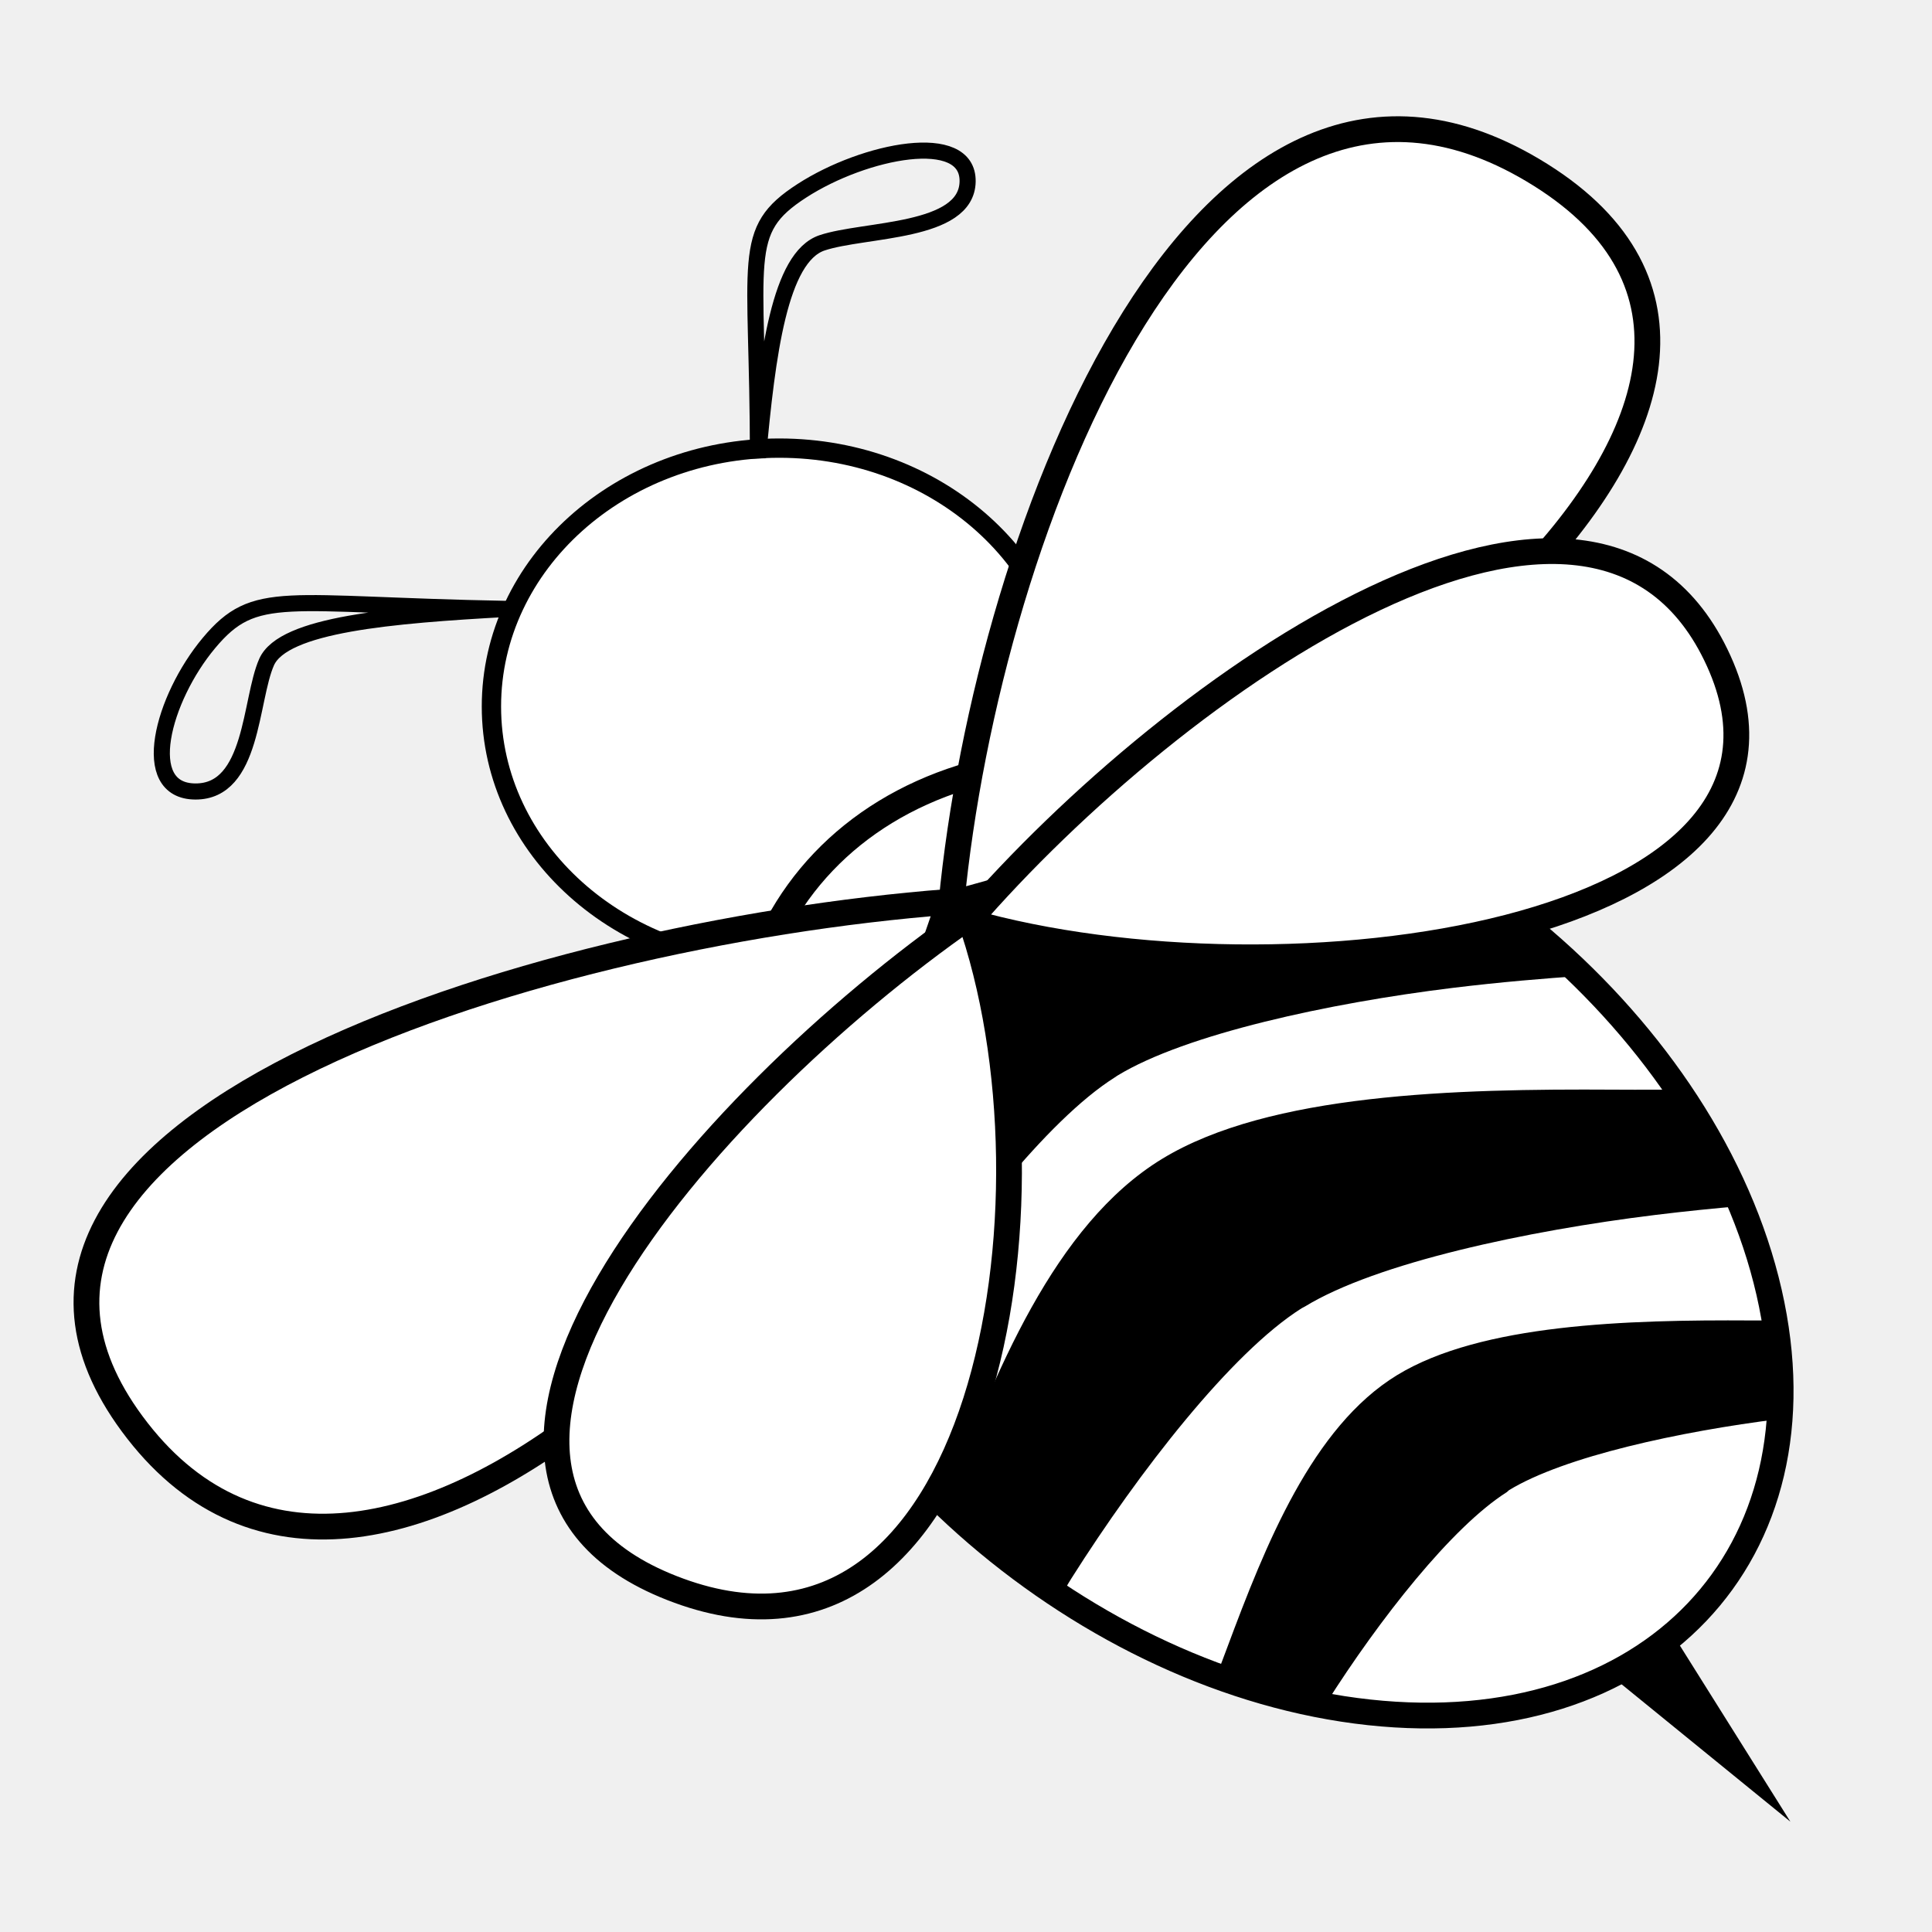
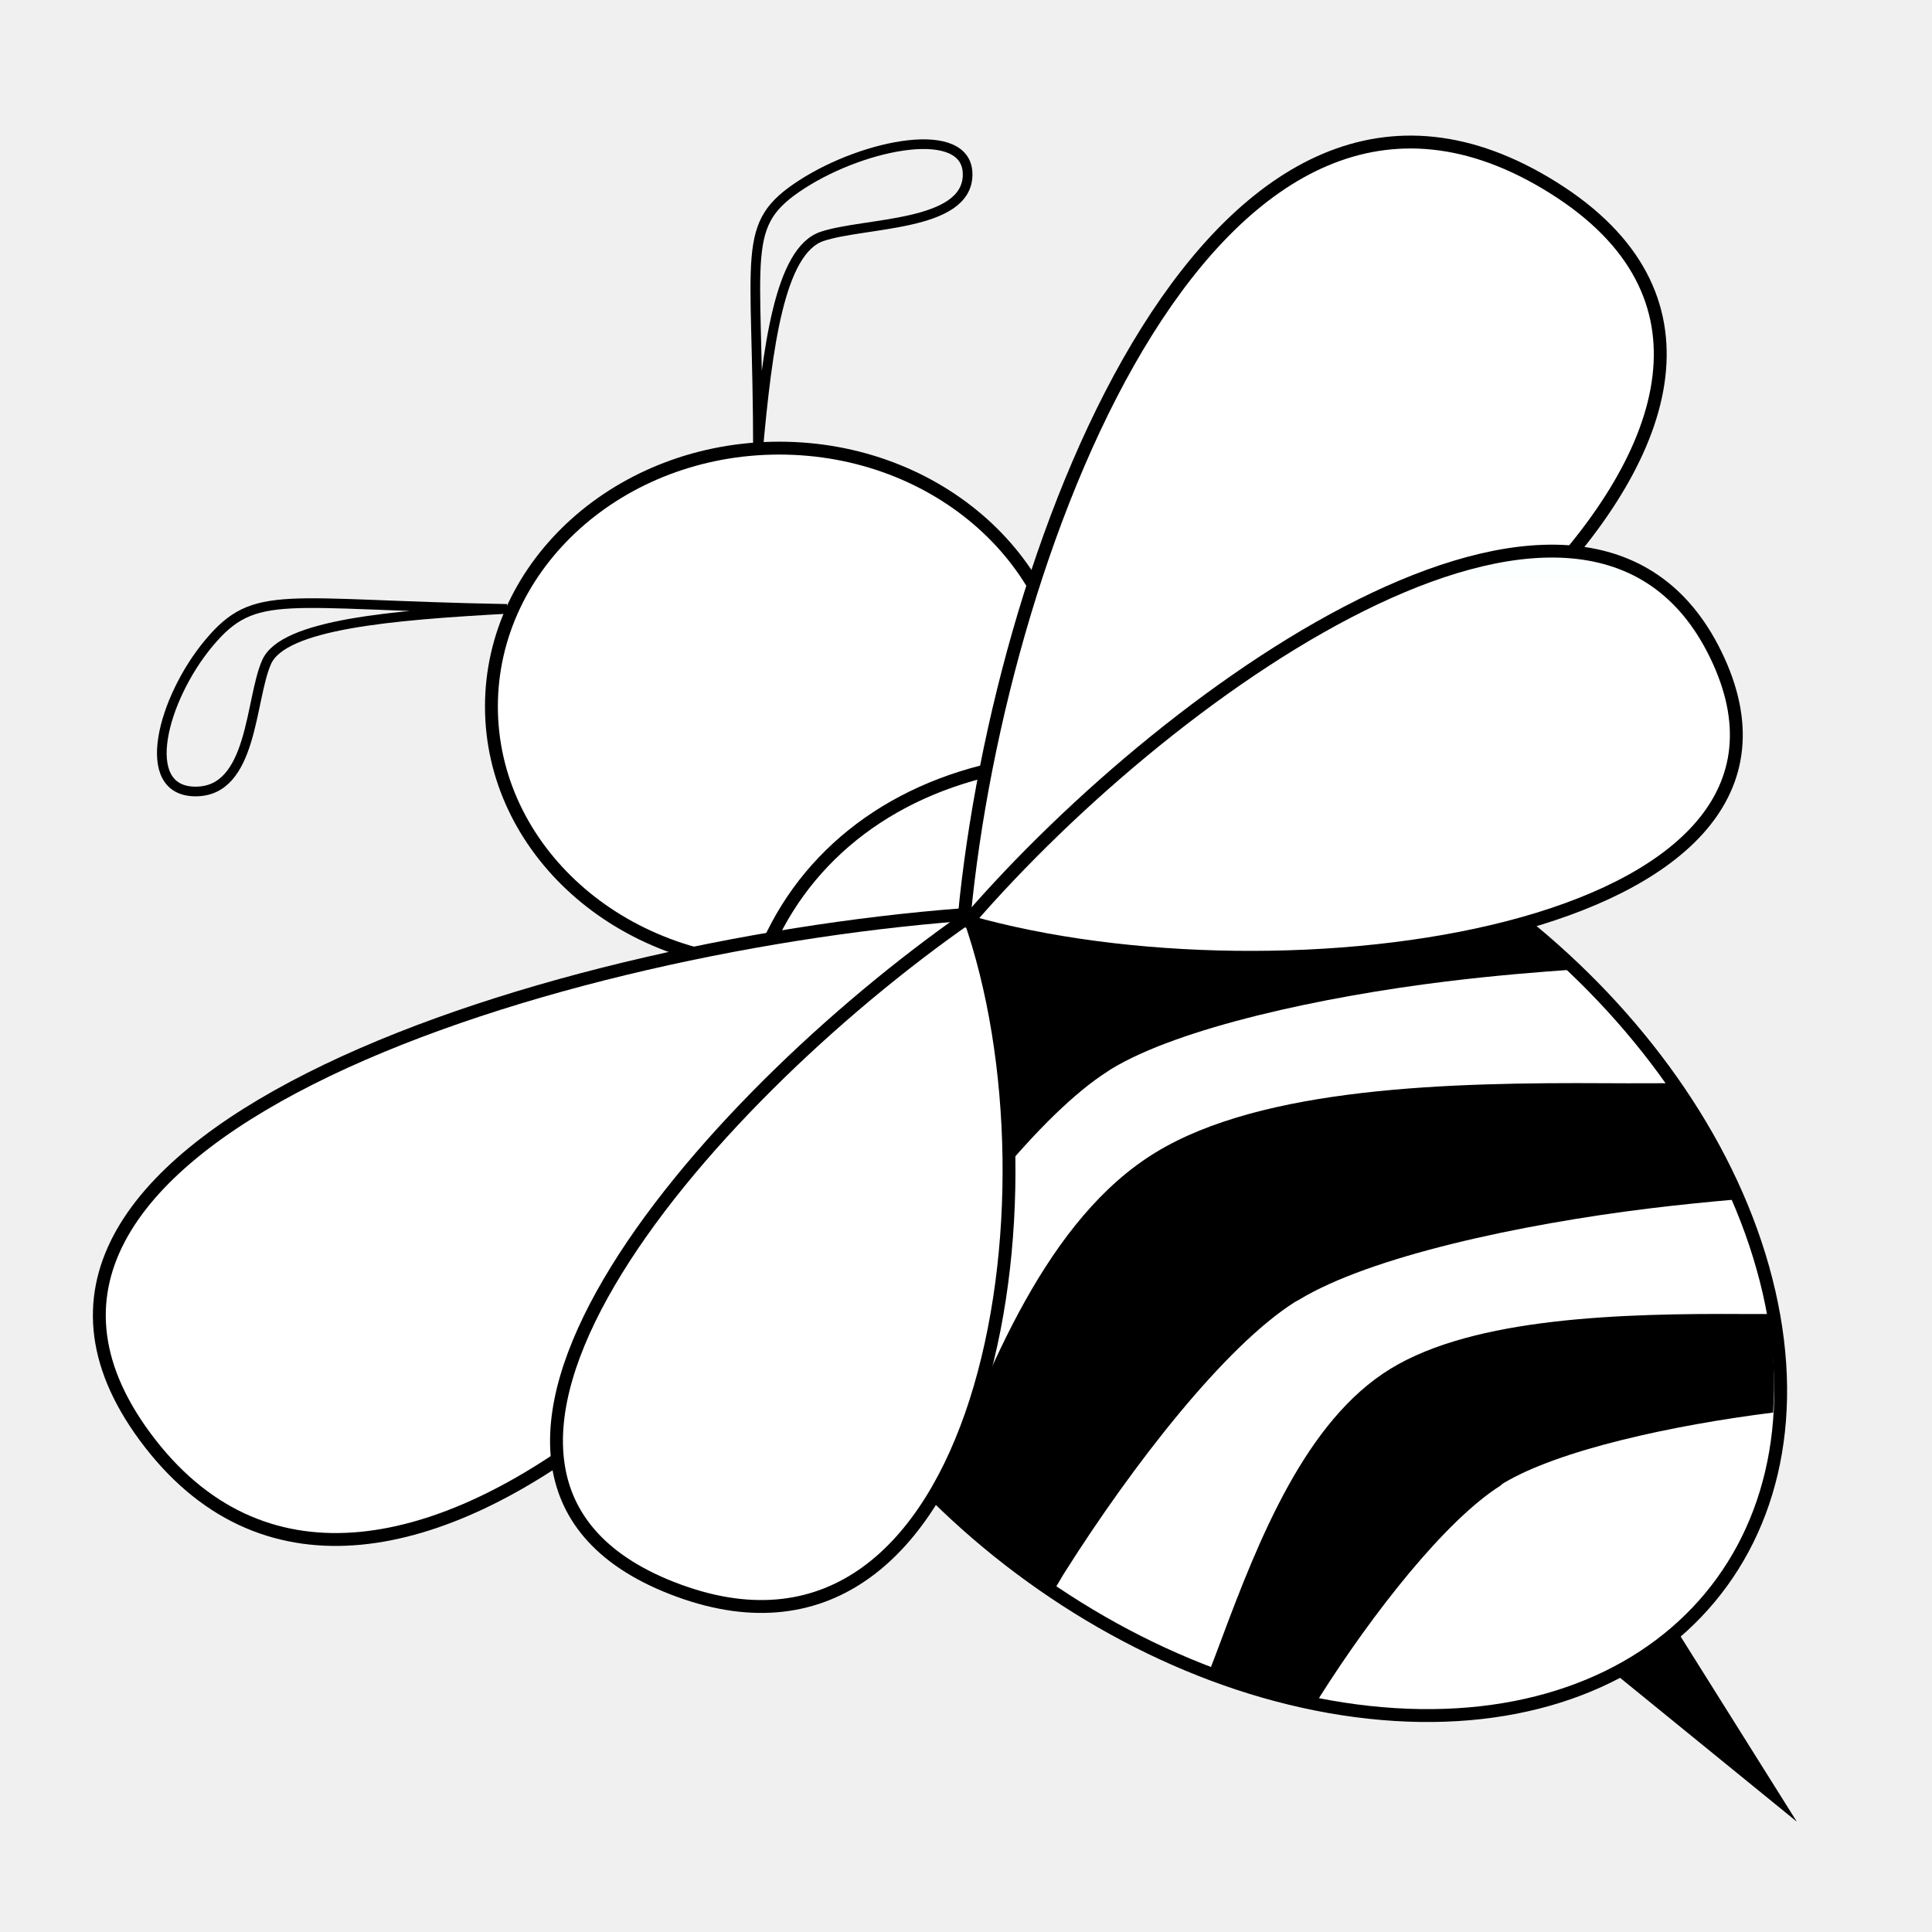
<svg xmlns="http://www.w3.org/2000/svg" xmlns:xlink="http://www.w3.org/1999/xlink" id="svg14789" viewBox="0 0 600 600" version="1.1" width="600" height="600">
  <defs id="defs14793">
    <linearGradient id="linearGradient15922-5">
      <stop id="stop15924-76" style="stop-color:#ffffff" offset="0" />
      <stop id="stop15926-1" style="stop-color:#a2ffff" offset="1" />
    </linearGradient>
    <linearGradient xlink:href="#linearGradient15922-5" id="linearGradient4350" gradientUnits="userSpaceOnUse" x1="45.1" y1="61.154" x2="84.952" y2="61.154" gradientTransform="matrix(0,-6.318191,7.038363,0,86.50347,-39.72341)" />
  </defs>
  <g id="layer1" transform="translate(-4.1769,509.1771)">
-     <ellipse cy="-289.764" cx="-246.184" transform="scale(-1,1)" style="fill:#ffffff;fill-opacity:1;stroke:#000000;stroke-width:6;stroke-miterlimit:4;stroke-dasharray:none" id="path15590" rx="89.391" ry="80.244" />
-     <path d="m 237.49,-142.164 c 18.666,81.524 104.548,155.288 191.831,164.766 87.29,9.471 142.914,-48.934 124.255,-130.458 -18.666,-81.524 -104.548,-155.295 -191.831,-164.766 -87.283,-9.477 -142.914,48.928 -124.255,130.458 z" style="fill:#ffffff;fill-opacity:1;stroke:#000000;stroke-width:8;stroke-miterlimit:4;stroke-dasharray:none" id="path15590-7" />
-     <path style="fill:#ffffff;fill-opacity:1;stroke:#000000;stroke-width:8;stroke-miterlimit:4;stroke-dasharray:none" d="M 298.845,-229.096 C 167.931,-218.987 -25.849,-158.225 46.872,-64.823 119.592,28.579 265.061,-117.896 298.845,-229.096 Z" id="path14800" />
-     <path d="m 452.787,-239.679 c 15.397,9.641 29.77,20.919 42.67,33.565 -11.534,0.799 -24.986,1.881 -40.251,3.751 -38.063,4.665 -82.813,14.286 -104.034,27.247 l -0.88,0.592 c -20.831,13.173 -48.323,48.414 -68.404,80.165 -4.514,7.136 -8.513,13.848 -12.317,20.337 -10.059,-13.858 -18.362,-28.582 -24.415,-43.832 14.391,-38.475 32.003,-81.814 63.565,-101.091 31.856,-19.466 87.409,-21.027 134.172,-20.743 5.733,0.038 4.588,-0.025 9.897,0 z m 72.368,68.906 c 7.896,11.559 14.623,23.652 19.795,36.132 -8.302,0.728 -17.198,1.61 -26.613,2.764 -39.85,4.884 -86.656,14.862 -108.876,28.432 l -1.1,0.592 c -21.809,13.791 -50.459,50.675 -71.482,83.912 -1.218,1.926 -2.125,3.633 -3.299,5.528 -12.788,-8.406 -24.85,-17.91 -35.852,-28.432 15.17,-40.651 33.847,-86.976 67.304,-107.409 33.345,-20.367 91.372,-21.819 140.331,-21.521 11.444,0.07 10.085,-0.032 19.795,0 z m 30.13,71.674 c 1.785,10.679 2.258,20.918 1.54,30.604 -30.943,3.87 -66.837,11.618 -84.024,22.114 l -0.659,0.592 c -17.068,10.793 -39.634,39.539 -56.087,65.551 -0.172,0.272 -0.269,0.519 -0.44,0.79 -11.368,-2.099 -22.597,-5.21 -33.652,-9.28 1.143,-2.939 2.144,-5.59 3.299,-8.688 11.912,-31.954 26.442,-68.609 52.788,-84.702 26.096,-15.94 71.665,-17.213 109.974,-16.98 4.2,0.025 3.331,-0.019 7.258,0 z" style="color:#000000;text-indent:0;text-transform:none;fill:#000000;stroke-width:6.669" id="path15630" />
-     <path style="color:#000000;fill:#ffffff;fill-opacity:1;stroke:#000000;stroke-width:8;stroke-miterlimit:4;stroke-dasharray:none" d="m 305.165,-224.553 c -83.383,58.039 -184.567,174.837 -90.175,209.372 94.391,34.535 121.377,-121.158 90.175,-209.372 z" id="path14800-1" />
-     <path style="fill:none;stroke:#000000;stroke-width:5;stroke-miterlimit:4;stroke-dasharray:none" d="m 161.628,-320.078 c -69.504,-1.264 -78.14,-6.65 -92.554,10.583 -14.412,17.233 -22.167,46.041 -4.223,46.123 17.944,0.082 16.927,-28.48 22.124,-40.198 5.201,-11.72 38.76,-14.538 74.656,-16.509 z" id="path15841" />
-     <path style="fill:none;stroke:#000000;stroke-width:5;stroke-miterlimit:4;stroke-dasharray:none" d="m 239.567,-367.091 c -0.002,-62.405 -5.827,-70.265 13.658,-82.85 19.484,-12.586 51.726,-18.965 51.455,-2.858 -0.272,16.107 -32.062,14.617 -45.217,19.044 -13.155,4.428 -16.971,34.491 -19.895,66.67 z" id="path15841-2" />
-     <path id="path14800-4" style="color:#000000;fill:#ffffff;fill-opacity:1;stroke:#000000;stroke-width:8;stroke-miterlimit:4;stroke-dasharray:none" d="m 299.646,-228.65 c 11.261,-117.518 78.949,-291.471 182.997,-226.191 104.048,65.28 -59.122,195.864 -182.997,226.191 z" />
-     <path id="path14800-1-5" style="color:#000000;fill:url(#linearGradient4350);stroke:#000000;stroke-width:8;stroke-miterlimit:4;stroke-dasharray:none" d="m 304.707,-222.983 c 64.654,-74.845 194.759,-165.676 233.23,-80.942 38.472,84.733 -134.968,108.957 -233.23,80.942 z" />
-     <path style="fill:#000000;stroke-width:0" d="M 522.692,-3.214 560.192,56.555 502.794,9.839 Z" id="path15886" />
+     <ellipse cy="-289.764" cx="-246.184" transform="scale(-1,1)" style="fill:#ffffff;fill-opacity:1;stroke:#000000;stroke-width:4;stroke-miterlimit:4;stroke-dasharray:none" id="path15590" rx="89.391" ry="80.244" />
+     <path d="m 237.49,-142.164 c 18.666,81.524 104.548,155.288 191.831,164.766 87.29,9.471 142.914,-48.934 124.255,-130.458 -18.666,-81.524 -104.548,-155.295 -191.831,-164.766 -87.283,-9.477 -142.914,48.928 -124.255,130.458 z" style="fill:#ffffff;fill-opacity:1;stroke:#000000;stroke-width:4;stroke-miterlimit:4;stroke-dasharray:none" id="path15590-7" />
+     <path style="fill:#ffffff;fill-opacity:1;stroke:#000000;stroke-width:4;stroke-miterlimit:4;stroke-dasharray:none" d="M 302.845,-225.096 C 171.931,-214.987 -21.849,-154.225 50.872,-60.823 123.592,32.579 269.061,-113.896 302.845,-225.096 Z" id="path14800" />
+     <path d="m 450.787,-241.679 c 15.397,9.641 29.77,20.919 42.67,33.565 -11.534,0.799 -24.986,1.881 -40.251,3.751 -38.063,4.665 -82.813,14.286 -104.034,27.247 l -0.88,0.592 c -20.831,13.173 -48.323,48.414 -68.404,80.165 -4.514,7.136 -8.513,13.848 -12.317,20.337 -10.059,-13.858 -18.362,-28.582 -24.415,-43.832 14.391,-38.475 32.003,-81.814 63.565,-101.091 31.856,-19.466 87.409,-21.027 134.172,-20.743 5.733,0.038 4.588,-0.025 9.897,0 z m 72.368,68.906 c 7.896,11.559 14.623,23.652 19.795,36.132 -8.302,0.728 -17.198,1.61 -26.613,2.764 -39.85,4.884 -86.656,14.862 -108.876,28.432 l -1.1,0.592 c -21.809,13.791 -50.459,50.675 -71.482,83.912 -1.218,1.926 -2.125,3.633 -3.299,5.528 -12.788,-8.406 -24.85,-17.91 -35.852,-28.432 15.17,-40.651 33.847,-86.976 67.304,-107.409 33.345,-20.367 91.372,-21.819 140.331,-21.521 11.444,0.07 10.085,-0.032 19.795,0 z m 30.13,71.674 c 1.785,10.679 2.258,20.918 1.54,30.604 -30.943,3.87 -66.837,11.618 -84.024,22.114 l -0.659,0.592 c -17.068,10.793 -39.634,39.539 -56.087,65.551 -0.172,0.272 -0.269,0.519 -0.44,0.79 -11.368,-2.099 -22.597,-5.21 -33.652,-9.28 1.143,-2.939 2.144,-5.59 3.299,-8.688 11.912,-31.954 26.442,-68.609 52.788,-84.702 26.096,-15.94 71.665,-17.213 109.974,-16.98 4.2,0.025 3.331,-0.019 7.258,0 z" style="color:#000000;text-indent:0;text-transform:none;fill:#000000;stroke-width:6.669" id="path15630" />
+     <path style="color:#000000;fill:#ffffff;fill-opacity:1;stroke:#000000;stroke-width:4;stroke-miterlimit:4;stroke-dasharray:none" d="m 305.165,-224.553 c -83.383,58.039 -184.567,174.837 -90.175,209.372 94.391,34.535 121.377,-121.158 90.175,-209.372 z" id="path14800-1" />
+     <path style="fill:none;stroke:#000000;stroke-width:3;stroke-miterlimit:4;stroke-dasharray:none" d="m 161.628,-320.078 c -69.504,-1.264 -78.14,-6.65 -92.554,10.583 -14.412,17.233 -22.167,46.041 -4.223,46.123 17.944,0.082 16.927,-28.48 22.124,-40.198 5.201,-11.72 38.76,-14.538 74.656,-16.509 z" id="path15841" />
+     <path style="fill:none;stroke:#000000;stroke-width:3;stroke-miterlimit:4;stroke-dasharray:none" d="m 239.567,-369.091 c -0.002,-62.405 -5.827,-70.265 13.658,-82.85 19.484,-12.586 51.726,-18.965 51.455,-2.858 -0.272,16.107 -32.062,14.617 -45.217,19.044 -13.155,4.428 -16.971,34.491 -19.895,66.67 z" id="path15841-2" />
+     <path id="path14800-4" style="color:#000000;fill:#ffffff;fill-opacity:1;stroke:#000000;stroke-width:4;stroke-miterlimit:4;stroke-dasharray:none" d="m 303.646,-224.65 c 11.261,-117.518 78.949,-291.471 182.997,-226.191 104.048,65.28 -59.122,195.864 -182.997,226.191 z" />
+     <path id="path14800-1-5" style="color:#000000;fill:url(#linearGradient4350);stroke:#000000;stroke-width:4;stroke-miterlimit:4;stroke-dasharray:none" d="m 304.707,-222.983 c 64.654,-74.845 194.759,-165.676 233.23,-80.942 38.472,84.733 -134.968,108.957 -233.23,80.942 z" />
+     <path style="fill:#000000;stroke-width:0" d="M 524.692,-3.214 562.192,56.555 504.794,9.839 Z" id="path15886" />
  </g>
</svg>
